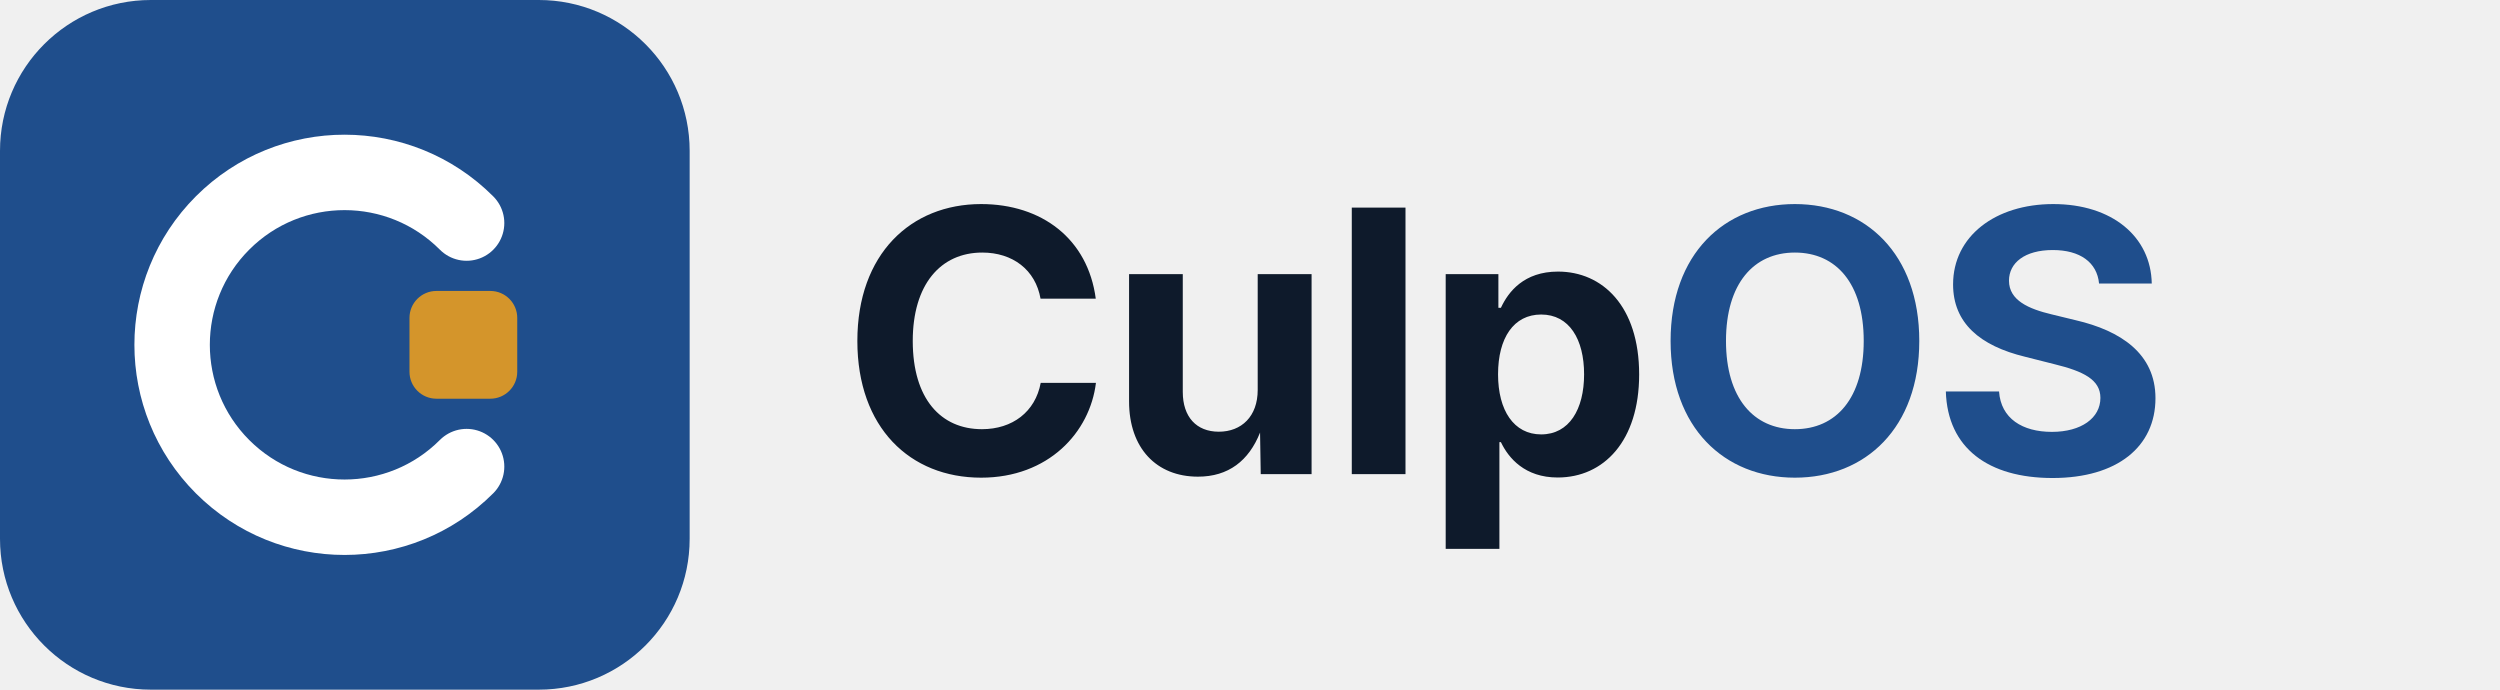
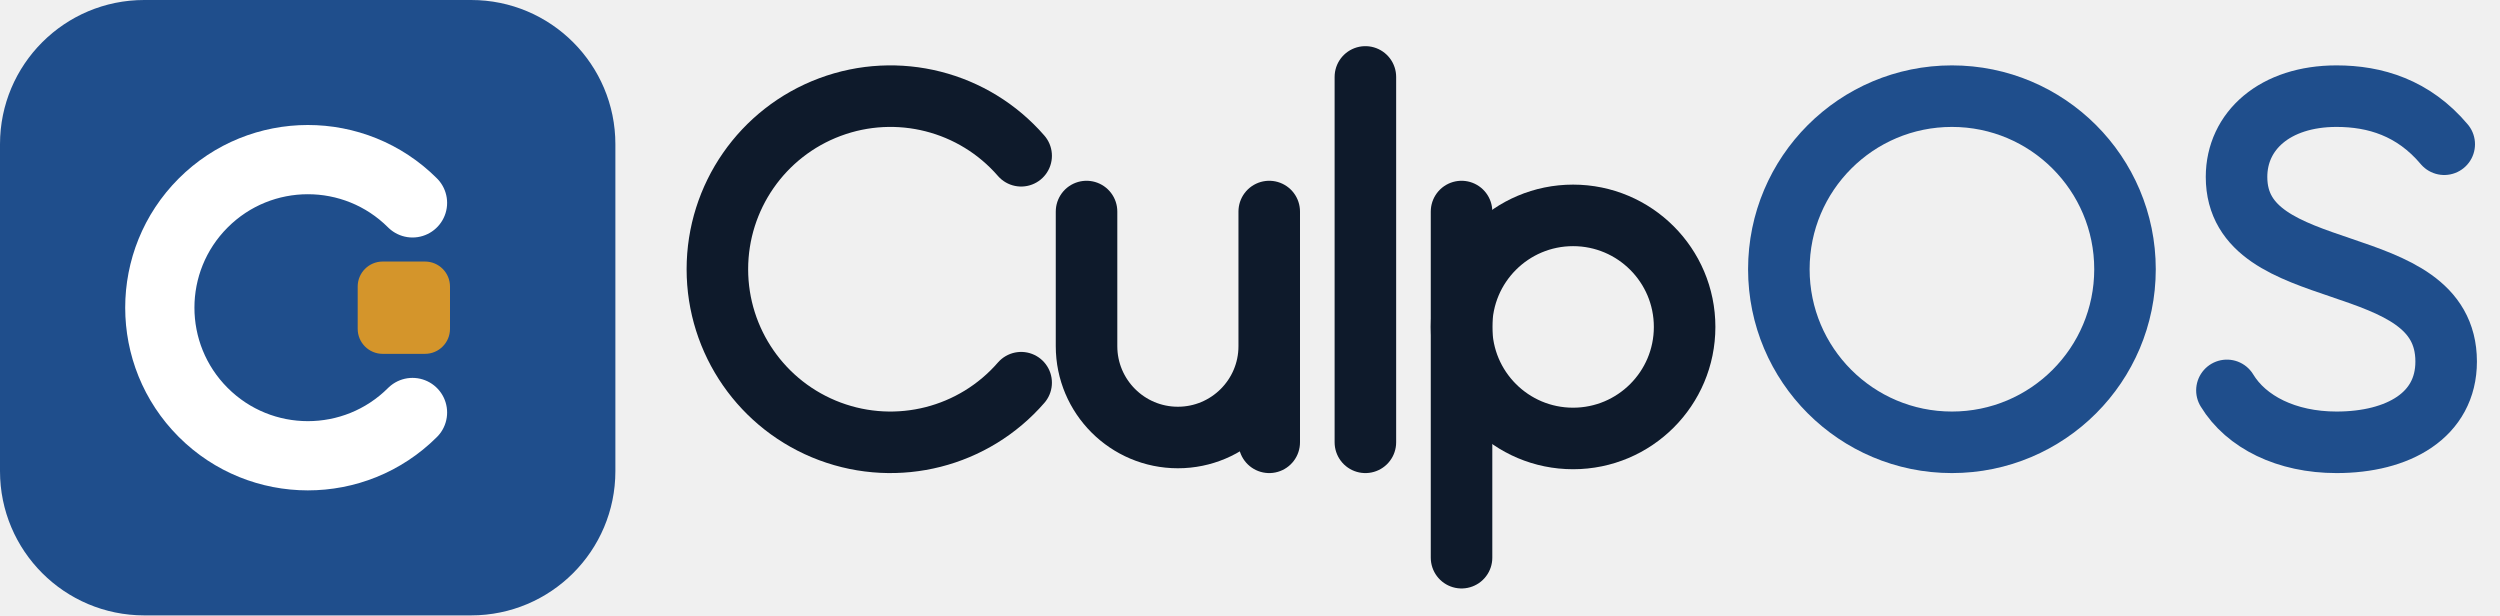
- <svg xmlns="http://www.w3.org/2000/svg" viewBox="0 0 232 64" role="img" aria-label="CulpOS">
-   <rect width="64" height="64" rx="14" fill="#1F4E8C" />
-   <path d="M43.3 20.7A16 16 0 1 0 43.3 43.3" fill="none" stroke="#FFFFFF" stroke-width="7" stroke-linecap="round" />
-   <rect x="38" y="27" width="10" height="10" rx="2.5" fill="#D4952B" />
-   <text x="78" y="44" font-family="Inter, 'Segoe UI', Helvetica, Arial, sans-serif" font-size="34" font-weight="700" letter-spacing="-0.5" fill="#0E1A2B">Culp<tspan fill="#1F4E8C">OS</tspan>
-   </text>
+ <svg xmlns="http://www.w3.org/2000/svg" viewBox="0 0 260 64" width="260" height="64" role="img" aria-label="CulpOS">
+   <g transform="translate(0 0) scale(1.0)">
+     <rect width="64" height="64" rx="15" fill="#1F4E8C" />
+     <path d="M42.9 21.1A15.4 15.4 0 1 0 42.9 42.9" fill="none" stroke="#FFFFFF" stroke-width="7.2" stroke-linecap="round" />
+     <rect x="37.2" y="27.2" width="9.6" height="9.6" rx="2.6" fill="#D4952B" />
+   </g>
+   <path d="M 106.2 16.2 A 18 18 0 1 0 106.2 39.8" fill="none" stroke="#0E1A2B" stroke-width="6.4" stroke-linecap="round" stroke-linejoin="round" />
+   <path d="M 113.0 22 V 36 A 9.5 9.5 0 0 0 132.0 36 V 22 M 132.0 22 V 46" fill="none" stroke="#0E1A2B" stroke-width="6.4" stroke-linecap="round" stroke-linejoin="round" />
+   <path d="M 142.0 8 V 46" fill="none" stroke="#0E1A2B" stroke-width="6.4" stroke-linecap="round" stroke-linejoin="round" />
+   <path d="M 152.0 22 V 58" fill="none" stroke="#0E1A2B" stroke-width="6.4" stroke-linecap="round" stroke-linejoin="round" />
+   <path d="M 152.0 34 A 11.6 11.6 0 1 1 175.2 34 A 11.6 11.6 0 1 1 152.0 34" fill="none" stroke="#0E1A2B" stroke-width="6.4" stroke-linecap="round" stroke-linejoin="round" />
+   <path d="M 185.0 28 A 18 18 0 1 1 221.0 28 A 18 18 0 1 1 185.0 28" fill="none" stroke="#1F4E8C" stroke-width="6.4" stroke-linecap="round" stroke-linejoin="round" />
+   <path d="M 254.2 15 C 251.0 11.2 247.0 10 243.0 10 C 236.6 10 232.6 13.6 232.6 18.4 C 232.6 30 254.4 25.6 254.4 37.6 C 254.4 43.2 249.4 46 243.0 46 C 237.8 46 233.6 43.9 231.6 40.6" fill="none" stroke="#1F4E8C" stroke-width="6.4" stroke-linecap="round" stroke-linejoin="round" />
</svg>
